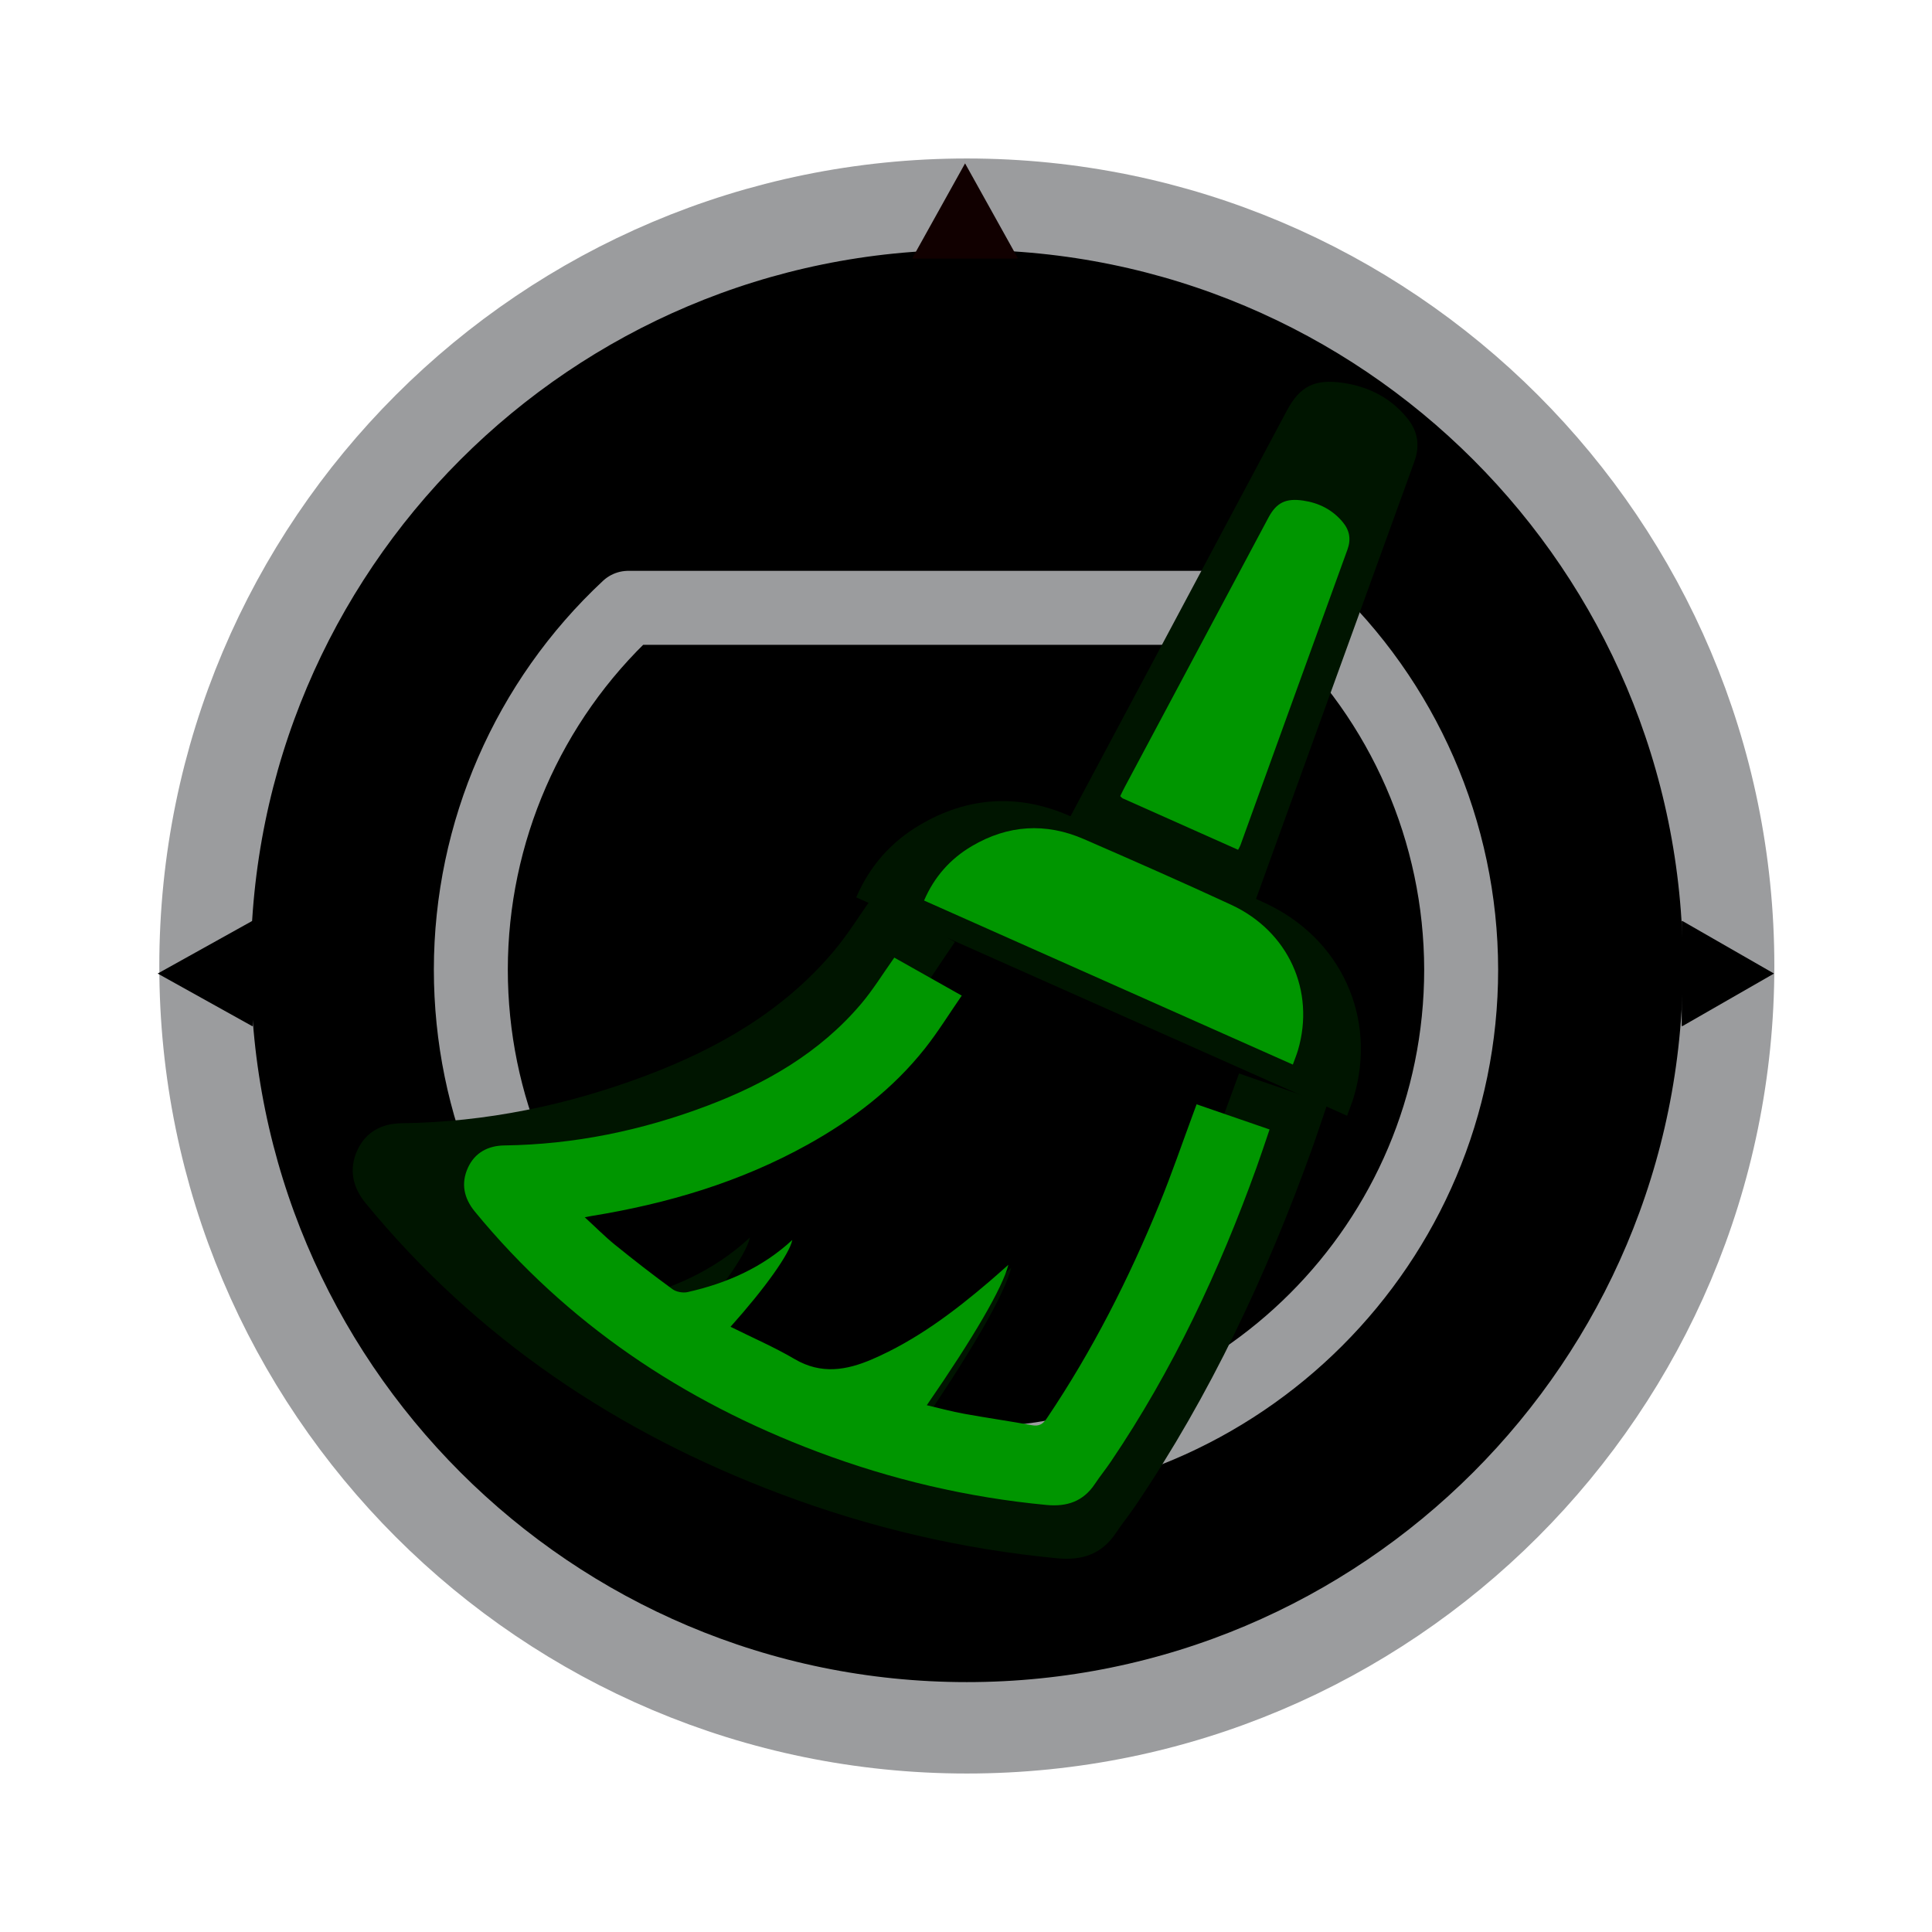
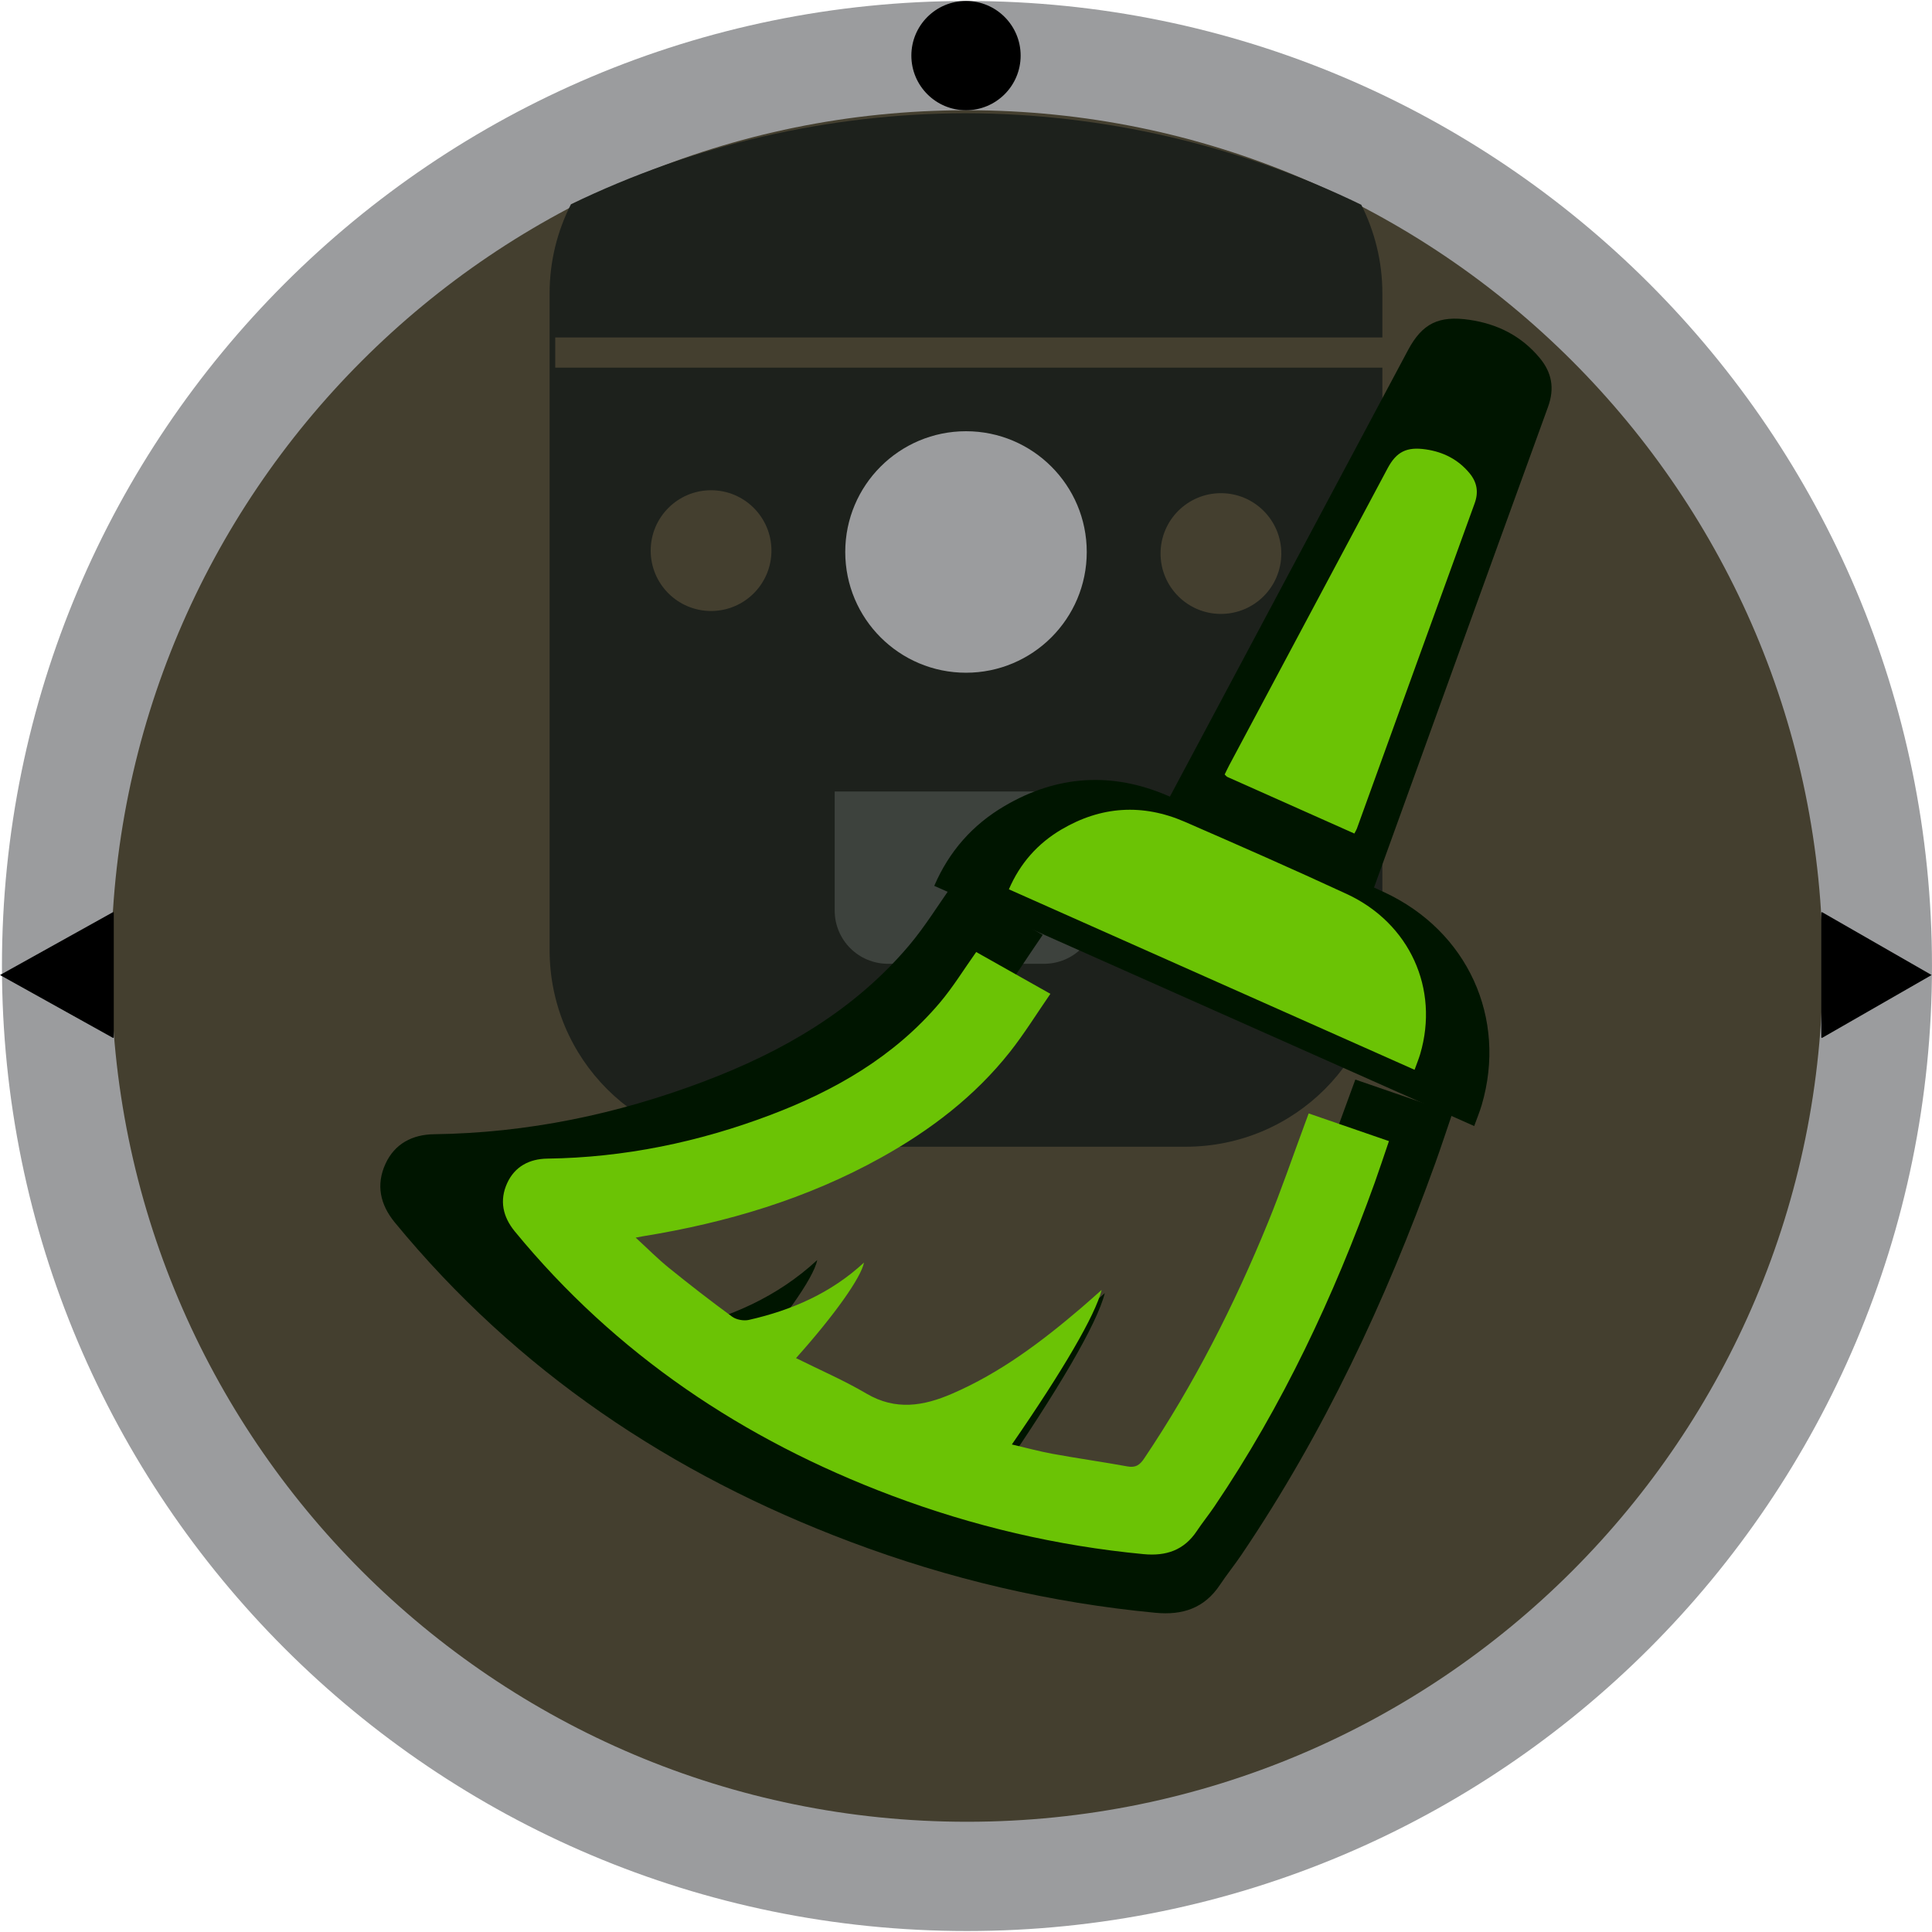
<svg xmlns="http://www.w3.org/2000/svg" version="1.1" id="Layer_1" x="0px" y="0px" viewBox="0 0 64 64" xml:space="preserve" width="64" height="64">
  <defs id="defs22" />
-   <g transform="translate(-0.03084509,0.25)" id="g827">
-     <circle r="25.236" cy="31.75" cx="32.058" id="path829" style="opacity:1;fill:#000000;fill-opacity:1;stroke:#9b9c9e;stroke-width:3.028;stroke-linecap:square;stroke-linejoin:round;stroke-miterlimit:10;stroke-dasharray:none;stroke-opacity:1" />
-     <path id="rect865-5" d="M 8.388,30.256 5.254,32 l 3.134,1.744 0.02,-0.011 v -3.466 z" style="opacity:1;fill:#000000;fill-opacity:1;stroke:none;stroke-width:1.232;stroke-linecap:square;stroke-linejoin:round;stroke-miterlimit:10;stroke-dasharray:none;stroke-opacity:1" />
-     <path id="rect865-5-3" d="M 55.759,33.744 58.797,32 l -3.038,-1.744 -0.019,0.011 -10e-7,3.466 z" style="opacity:1;fill:#000000;fill-opacity:1;stroke:none;stroke-width:1.213;stroke-linecap:square;stroke-linejoin:round;stroke-miterlimit:10;stroke-dasharray:none;stroke-opacity:1" />
-     <path id="rect865-5-3-5" d="M 33.744,8.295 32,5.162 l -1.744,3.134 0.011,0.02 3.466,2.5e-6 z" style="opacity:1;fill:#110000;fill-opacity:1;stroke:none;stroke-width:1.232;stroke-linecap:square;stroke-linejoin:round;stroke-miterlimit:10;stroke-dasharray:none;stroke-opacity:1" />
+   <g transform="translate(-2.0601362e-6)" id="g965">
+     <circle r="30.158" cy="32" cx="32.032" id="path829" style="opacity:1;fill:#443f2f;fill-opacity:1;stroke:#9b9c9e;stroke-width:3.619;stroke-linecap:square;stroke-linejoin:round;stroke-miterlimit:10;stroke-dasharray:none;stroke-opacity:1" />
+     <path id="rect865-5" d="M 3.745,30.215 6.715649e-8,32.299 3.745,34.383 3.769,34.37 v -4.142 z" style="opacity:1;fill:#000000;fill-opacity:1;stroke:none;stroke-width:1.473;stroke-linecap:square;stroke-linejoin:round;stroke-miterlimit:10;stroke-dasharray:none;stroke-opacity:1" />
+     <path id="rect865-5-3" d="m 60.356,34.383 3.631,-2.084 -3.631,-2.084 -0.023,0.013 -1e-6,4.142 z" style="opacity:1;fill:#000000;fill-opacity:1;stroke:none;stroke-width:1.45;stroke-linecap:square;stroke-linejoin:round;stroke-miterlimit:10;stroke-dasharray:none;stroke-opacity:1" />
+     <circle r="1.81" cy="1.842" cx="32" id="path824" style="opacity:1;fill:#000000;fill-opacity:1;stroke:none;stroke-width:1.949;stroke-linecap:square;stroke-linejoin:round;stroke-miterlimit:10;stroke-dasharray:none;stroke-opacity:1" />
+     <path id="rect839" d="m 31.999,3.751 a 30.158,30.158 0 0 0 -13.086,3.016 c -0.45,0.887 -0.707,1.887 -0.707,2.953 V 31.464 c 0,3.614 2.91,6.523 6.523,6.523 h 14.541 c 3.614,0 6.523,-2.91 6.523,-6.523 V 9.719 c 0,-1.059 -0.255,-2.053 -0.699,-2.936 A 30.158,30.158 0 0 0 31.999,3.751 Z" style="opacity:1;fill:#1d211c;fill-opacity:1;stroke:none;stroke-width:3.619;stroke-linecap:square;stroke-linejoin:round;stroke-miterlimit:10;stroke-dasharray:none;stroke-opacity:1" />
+     <rect ry="0" y="11.179" x="18.393" height="1" width="27.588" id="rect863" style="opacity:1;fill:#443f2f;fill-opacity:1;stroke:none;stroke-width:1.69;stroke-linecap:square;stroke-linejoin:round;stroke-miterlimit:10;stroke-dasharray:none;stroke-opacity:1" />
+     <circle r="4" cy="18.285" cx="32" id="path861" style="opacity:1;fill:#9b9c9e;fill-opacity:1;stroke:none;stroke-width:1.914;stroke-linecap:square;stroke-linejoin:round;stroke-miterlimit:10;stroke-dasharray:none;stroke-opacity:1" />
+     <circle r="2" cy="18.24" cx="23.555" id="path865" style="opacity:1;fill:#443f2f;fill-opacity:1;stroke:none;stroke-width:2.174;stroke-linecap:square;stroke-linejoin:round;stroke-miterlimit:10;stroke-dasharray:none;stroke-opacity:1" />
+     <circle r="2" cy="18.337" cx="40.445" id="path865-6" style="opacity:1;fill:#443f2f;fill-opacity:1;stroke:none;stroke-width:2.174;stroke-linecap:square;stroke-linejoin:round;stroke-miterlimit:10;stroke-dasharray:none;stroke-opacity:1" />
+     <path id="rect905" d="m 27.65,26.22 v 3.941 c 0,0.979 0.789,1.766 1.768,1.766 h 5.164 c 0.979,0 1.768,-0.787 1.768,-1.766 v -3.941 z" style="opacity:1;fill:#3d423d;fill-opacity:1;stroke:none;stroke-width:3.967;stroke-linecap:square;stroke-linejoin:round;stroke-miterlimit:10;stroke-dasharray:none;stroke-opacity:1" />
  </g>
-   <path style="opacity:1;fill:#000000;fill-opacity:1;stroke:#9b9c9e;stroke-width:2.45;stroke-linecap:square;stroke-linejoin:round;stroke-miterlimit:10;stroke-dasharray:none;stroke-opacity:1" d="M 20.812,20.135 A 16.402,16.402 0 0 0 15.597,32.114 16.402,16.402 0 0 0 31.999,48.516 16.402,16.402 0 0 0 48.403,32.114 16.402,16.402 0 0 0 43.175,20.135 Z" id="path829-6" />
-   <path style="fill:#001500;fill-opacity:1;stroke:none;stroke-width:0.04;stroke-opacity:1" d="m 33.5,41.993 c -0.231,0.918 -1.404,2.926 -3.27,5.63 0.512,0.119 1,0.253 1.496,0.343 0.904,0.165 1.815,0.293 2.719,0.458 0.296,0.054 0.447,-0.054 0.605,-0.289 1.819,-2.705 3.286,-5.595 4.516,-8.606 0.481,-1.178 0.893,-2.385 1.336,-3.579 0.045,-0.121 0.089,-0.243 0.143,-0.389 0.975,0.336 1.927,0.665 2.925,1.009 -0.179,0.523 -0.34,1.018 -0.516,1.508 -1.496,4.157 -3.36,8.133 -5.842,11.802 -0.206,0.305 -0.439,0.591 -0.643,0.898 -0.467,0.703 -1.121,0.921 -1.941,0.843 -3.159,-0.3 -6.22,-1.019 -9.186,-2.136 -5.396,-2.031 -10.042,-5.14 -13.724,-9.621 -0.441,-0.537 -0.568,-1.132 -0.28,-1.762 0.278,-0.608 0.812,-0.884 1.465,-0.893 2.804,-0.037 5.507,-0.599 8.121,-1.587 2.365,-0.894 4.52,-2.132 6.178,-4.092 0.481,-0.568 0.873,-1.211 1.326,-1.849 0.856,0.482 1.734,0.977 2.703,1.523 -0.502,0.726 -0.948,1.451 -1.472,2.115 -1.283,1.622 -2.901,2.855 -4.698,3.854 -2.707,1.505 -5.63,2.372 -8.674,2.865 -0.06,0.01 -0.119,0.022 -0.266,0.05 0.435,0.399 0.802,0.771 1.206,1.098 0.756,0.612 1.525,1.209 2.309,1.783 0.153,0.112 0.421,0.16 0.609,0.117 1.561,-0.353 2.994,-0.977 4.195,-2.089 -0.104,0.546 -1.091,1.934 -2.476,3.48 0.87,0.433 1.75,0.813 2.569,1.295 1.061,0.624 2.075,0.454 3.117,0.004 1.76,-0.761 3.267,-1.898 4.711,-3.132 0.234,-0.2 0.463,-0.406 0.739,-0.649 z" id="path2-3-6" />
-   <path style="fill:#001500;fill-opacity:1;stroke:none;stroke-width:0.044;stroke-opacity:1" d="m 44.624,36.96 c -5.433,-2.417 -10.826,-4.817 -16.26,-7.234 0.449,-1.043 1.154,-1.837 2.106,-2.398 1.59,-0.938 3.255,-1.043 4.946,-0.307 2.171,0.945 4.34,1.898 6.489,2.893 2.526,1.169 3.713,3.8 2.945,6.412 -0.06,0.203 -0.142,0.4 -0.226,0.635 z" id="path2-3" />
-   <path style="fill:#001500;fill-opacity:1;stroke:none;stroke-width:0.053;stroke-opacity:1" d="m 41.017,31.313 c -2.07,-0.922 -4.114,-1.832 -6.156,-2.744 -0.043,-0.019 -0.074,-0.066 -0.133,-0.121 0.076,-0.155 0.148,-0.31 0.228,-0.46 2.559,-4.799 5.118,-9.597 7.678,-14.395 0.428,-0.803 0.928,-1.046 1.849,-0.911 0.847,0.123 1.565,0.486 2.116,1.149 0.363,0.436 0.453,0.912 0.251,1.467 -1.91,5.256 -3.808,10.517 -5.711,15.776 -0.023,0.065 -0.062,0.124 -0.123,0.24 z" id="path2-3-7" />
-   <path style="fill:#009600;fill-opacity:1;stroke:none;stroke-width:0.033;stroke-opacity:1" d="m 33.404,41.897 c -0.191,0.759 -1.16,2.418 -2.703,4.653 0.423,0.098 0.826,0.209 1.237,0.283 0.747,0.136 1.5,0.242 2.247,0.379 0.245,0.045 0.37,-0.044 0.5,-0.239 1.504,-2.235 2.716,-4.624 3.732,-7.113 0.398,-0.974 0.738,-1.971 1.104,-2.958 0.037,-0.1 0.074,-0.201 0.118,-0.321 0.806,0.278 1.593,0.549 2.417,0.834 -0.148,0.433 -0.281,0.841 -0.427,1.246 -1.237,3.436 -2.777,6.721 -4.828,9.754 -0.17,0.252 -0.363,0.489 -0.531,0.742 -0.386,0.581 -0.926,0.761 -1.604,0.697 -2.611,-0.248 -5.141,-0.842 -7.592,-1.765 -4.46,-1.679 -8.299,-4.248 -11.342,-7.951 -0.365,-0.444 -0.469,-0.935 -0.231,-1.456 0.23,-0.503 0.671,-0.731 1.21,-0.738 2.317,-0.031 4.551,-0.495 6.712,-1.312 1.954,-0.739 3.735,-1.762 5.106,-3.382 0.397,-0.47 0.721,-1.001 1.096,-1.528 0.707,0.398 1.433,0.807 2.234,1.259 -0.415,0.6 -0.783,1.199 -1.217,1.748 -1.06,1.341 -2.398,2.359 -3.882,3.185 -2.237,1.244 -4.653,1.96 -7.169,2.368 -0.05,0.008 -0.099,0.018 -0.22,0.041 0.36,0.33 0.663,0.637 0.996,0.908 0.625,0.506 1.26,1 1.909,1.474 0.127,0.093 0.348,0.132 0.503,0.097 1.29,-0.291 2.474,-0.807 3.467,-1.727 -0.086,0.451 -0.902,1.599 -2.046,2.876 0.719,0.358 1.446,0.672 2.123,1.07 0.877,0.515 1.715,0.375 2.576,0.003 1.454,-0.629 2.7,-1.568 3.893,-2.588 0.193,-0.165 0.382,-0.336 0.61,-0.536 z m 9.424,-6.631 c -4.082,-1.816 -8.134,-3.619 -12.217,-5.435 0.338,-0.784 0.867,-1.38 1.582,-1.802 1.195,-0.705 2.446,-0.784 3.716,-0.231 1.631,0.71 3.261,1.426 4.875,2.174 1.898,0.879 2.79,2.855 2.213,4.817 -0.045,0.153 -0.107,0.3 -0.17,0.477 z M 41.015,28.151 c -1.285,-0.572 -2.554,-1.137 -3.823,-1.704 -0.027,-0.012 -0.046,-0.041 -0.083,-0.075 0.047,-0.096 0.092,-0.192 0.142,-0.286 1.589,-2.98 3.178,-5.959 4.767,-8.938 0.266,-0.499 0.576,-0.649 1.148,-0.566 0.526,0.077 0.972,0.302 1.314,0.713 0.226,0.271 0.281,0.566 0.156,0.911 -1.186,3.264 -2.365,6.53 -3.546,9.795 -0.014,0.04 -0.039,0.077 -0.076,0.149 z" id="path2" />
+   <g id="g835" transform="translate(77.05553,0.2718008)">
+     <path id="path2-3-6" d="m -40.458,42.566 c -0.254,1.01 -1.544,3.218 -3.597,6.193 0.563,0.131 1.1,0.278 1.646,0.377 0.995,0.181 1.997,0.322 2.991,0.504 0.326,0.06 0.492,-0.059 0.666,-0.318 2.001,-2.975 3.614,-6.155 4.967,-9.467 0.53,-1.296 0.982,-2.624 1.47,-3.937 0.05,-0.134 0.098,-0.267 0.157,-0.428 1.072,0.37 2.12,0.731 3.217,1.109 -0.197,0.576 -0.375,1.12 -0.568,1.658 -1.646,4.573 -3.696,8.946 -6.426,12.982 -0.227,0.335 -0.483,0.651 -0.707,0.988 -0.514,0.773 -1.233,1.013 -2.135,0.927 -3.475,-0.33 -6.842,-1.121 -10.105,-2.35 -5.936,-2.235 -11.046,-5.654 -15.097,-10.583 -0.485,-0.591 -0.625,-1.245 -0.308,-1.938 0.306,-0.669 0.893,-0.973 1.611,-0.982 3.084,-0.041 6.058,-0.659 8.933,-1.746 2.601,-0.983 4.972,-2.346 6.796,-4.501 0.529,-0.625 0.96,-1.332 1.459,-2.034 0.941,0.53 1.907,1.075 2.974,1.676 -0.552,0.798 -1.042,1.596 -1.62,2.326 -1.411,1.784 -3.191,3.14 -5.167,4.239 -2.978,1.655 -6.193,2.609 -9.542,3.152 -0.066,0.011 -0.131,0.024 -0.292,0.055 0.479,0.439 0.882,0.848 1.326,1.208 0.831,0.673 1.677,1.33 2.54,1.962 0.168,0.123 0.463,0.176 0.67,0.129 1.717,-0.388 3.293,-1.074 4.615,-2.298 -0.114,0.601 -1.2,2.128 -2.724,3.828 0.957,0.477 1.925,0.894 2.826,1.424 1.167,0.686 2.283,0.499 3.428,0.004 1.936,-0.837 3.594,-2.087 5.182,-3.445 0.257,-0.22 0.509,-0.447 0.812,-0.714 z" style="fill:#001500;fill-opacity:1;stroke:none;stroke-width:0.044;stroke-opacity:1" />
+     <path id="path2-3" d="m -28.221,37.03 c -5.976,-2.659 -11.909,-5.298 -17.886,-7.957 0.494,-1.147 1.269,-2.02 2.317,-2.638 1.749,-1.032 3.581,-1.147 5.441,-0.338 2.389,1.039 4.774,2.088 7.138,3.183 2.778,1.286 4.085,4.18 3.239,7.053 -0.066,0.223 -0.156,0.44 -0.249,0.698 z" style="fill:#001500;fill-opacity:1;stroke:none;stroke-width:0.048;stroke-opacity:1" />
+     <path id="path2-3-7" d="m -32.189,30.818 c -2.277,-1.014 -4.525,-2.015 -6.772,-3.018 -0.047,-0.021 -0.082,-0.073 -0.147,-0.133 0.084,-0.17 0.163,-0.341 0.251,-0.507 2.815,-5.278 5.63,-10.557 8.445,-15.835 0.471,-0.883 1.02,-1.151 2.034,-1.002 0.932,0.136 1.722,0.535 2.328,1.264 0.4,0.48 0.498,1.003 0.277,1.614 -2.101,5.782 -4.189,11.568 -6.282,17.353 -0.025,0.071 -0.069,0.136 -0.135,0.264 z" style="fill:#001500;fill-opacity:1;stroke:none;stroke-width:0.058;stroke-opacity:1" />
+     <path id="path2" d="m -40.563,42.46 c -0.21,0.835 -1.276,2.66 -2.973,5.118 0.465,0.108 0.909,0.23 1.36,0.312 0.822,0.15 1.65,0.266 2.472,0.416 0.269,0.049 0.406,-0.049 0.55,-0.263 1.654,-2.459 2.987,-5.086 4.105,-7.824 0.438,-1.071 0.812,-2.169 1.215,-3.254 0.041,-0.11 0.081,-0.221 0.13,-0.353 0.886,0.306 1.752,0.604 2.659,0.917 -0.163,0.476 -0.31,0.926 -0.469,1.371 -1.36,3.779 -3.055,7.393 -5.311,10.729 -0.187,0.277 -0.399,0.538 -0.584,0.816 -0.425,0.639 -1.019,0.837 -1.764,0.766 -2.872,-0.273 -5.655,-0.927 -8.351,-1.942 -4.906,-1.847 -9.129,-4.673 -12.476,-8.746 -0.401,-0.488 -0.516,-1.029 -0.255,-1.602 0.253,-0.553 0.738,-0.804 1.331,-0.812 2.549,-0.034 5.007,-0.545 7.383,-1.443 2.15,-0.813 4.109,-1.939 5.617,-3.72 0.437,-0.516 0.794,-1.101 1.206,-1.681 0.778,0.438 1.576,0.888 2.458,1.385 -0.456,0.66 -0.862,1.319 -1.339,1.923 -1.166,1.475 -2.637,2.595 -4.271,3.503 -2.461,1.368 -5.118,2.157 -7.886,2.605 -0.055,0.009 -0.109,0.02 -0.242,0.045 0.396,0.363 0.729,0.701 1.096,0.998 0.687,0.556 1.386,1.099 2.1,1.621 0.139,0.102 0.383,0.145 0.553,0.107 1.419,-0.321 2.722,-0.888 3.814,-1.899 -0.094,0.496 -0.992,1.759 -2.251,3.164 0.791,0.394 1.591,0.739 2.335,1.177 0.964,0.567 1.886,0.413 2.833,0.003 1.6,-0.691 2.97,-1.725 4.283,-2.847 0.213,-0.182 0.421,-0.369 0.671,-0.59 z m 10.366,-7.294 c -4.49,-1.998 -8.947,-3.981 -13.438,-5.978 0.371,-0.862 0.954,-1.518 1.741,-1.982 1.314,-0.775 2.69,-0.862 4.088,-0.254 1.795,0.781 3.587,1.569 5.363,2.391 2.087,0.967 3.069,3.14 2.434,5.299 -0.05,0.168 -0.117,0.33 -0.187,0.524 z m -1.994,-7.826 c -1.414,-0.63 -2.81,-1.251 -4.205,-1.874 -0.029,-0.013 -0.051,-0.045 -0.091,-0.082 0.052,-0.106 0.101,-0.212 0.156,-0.315 1.748,-3.278 3.496,-6.555 5.244,-9.832 0.293,-0.548 0.634,-0.714 1.263,-0.622 0.579,0.084 1.069,0.332 1.446,0.785 0.248,0.298 0.31,0.623 0.172,1.002 -1.305,3.59 -2.601,7.183 -3.901,10.775 -0.016,0.044 -0.043,0.084 -0.084,0.164 z" style="fill:#6bc305;fill-opacity:1;stroke:none;stroke-width:0.036;stroke-opacity:1" />
+   </g>
</svg>
